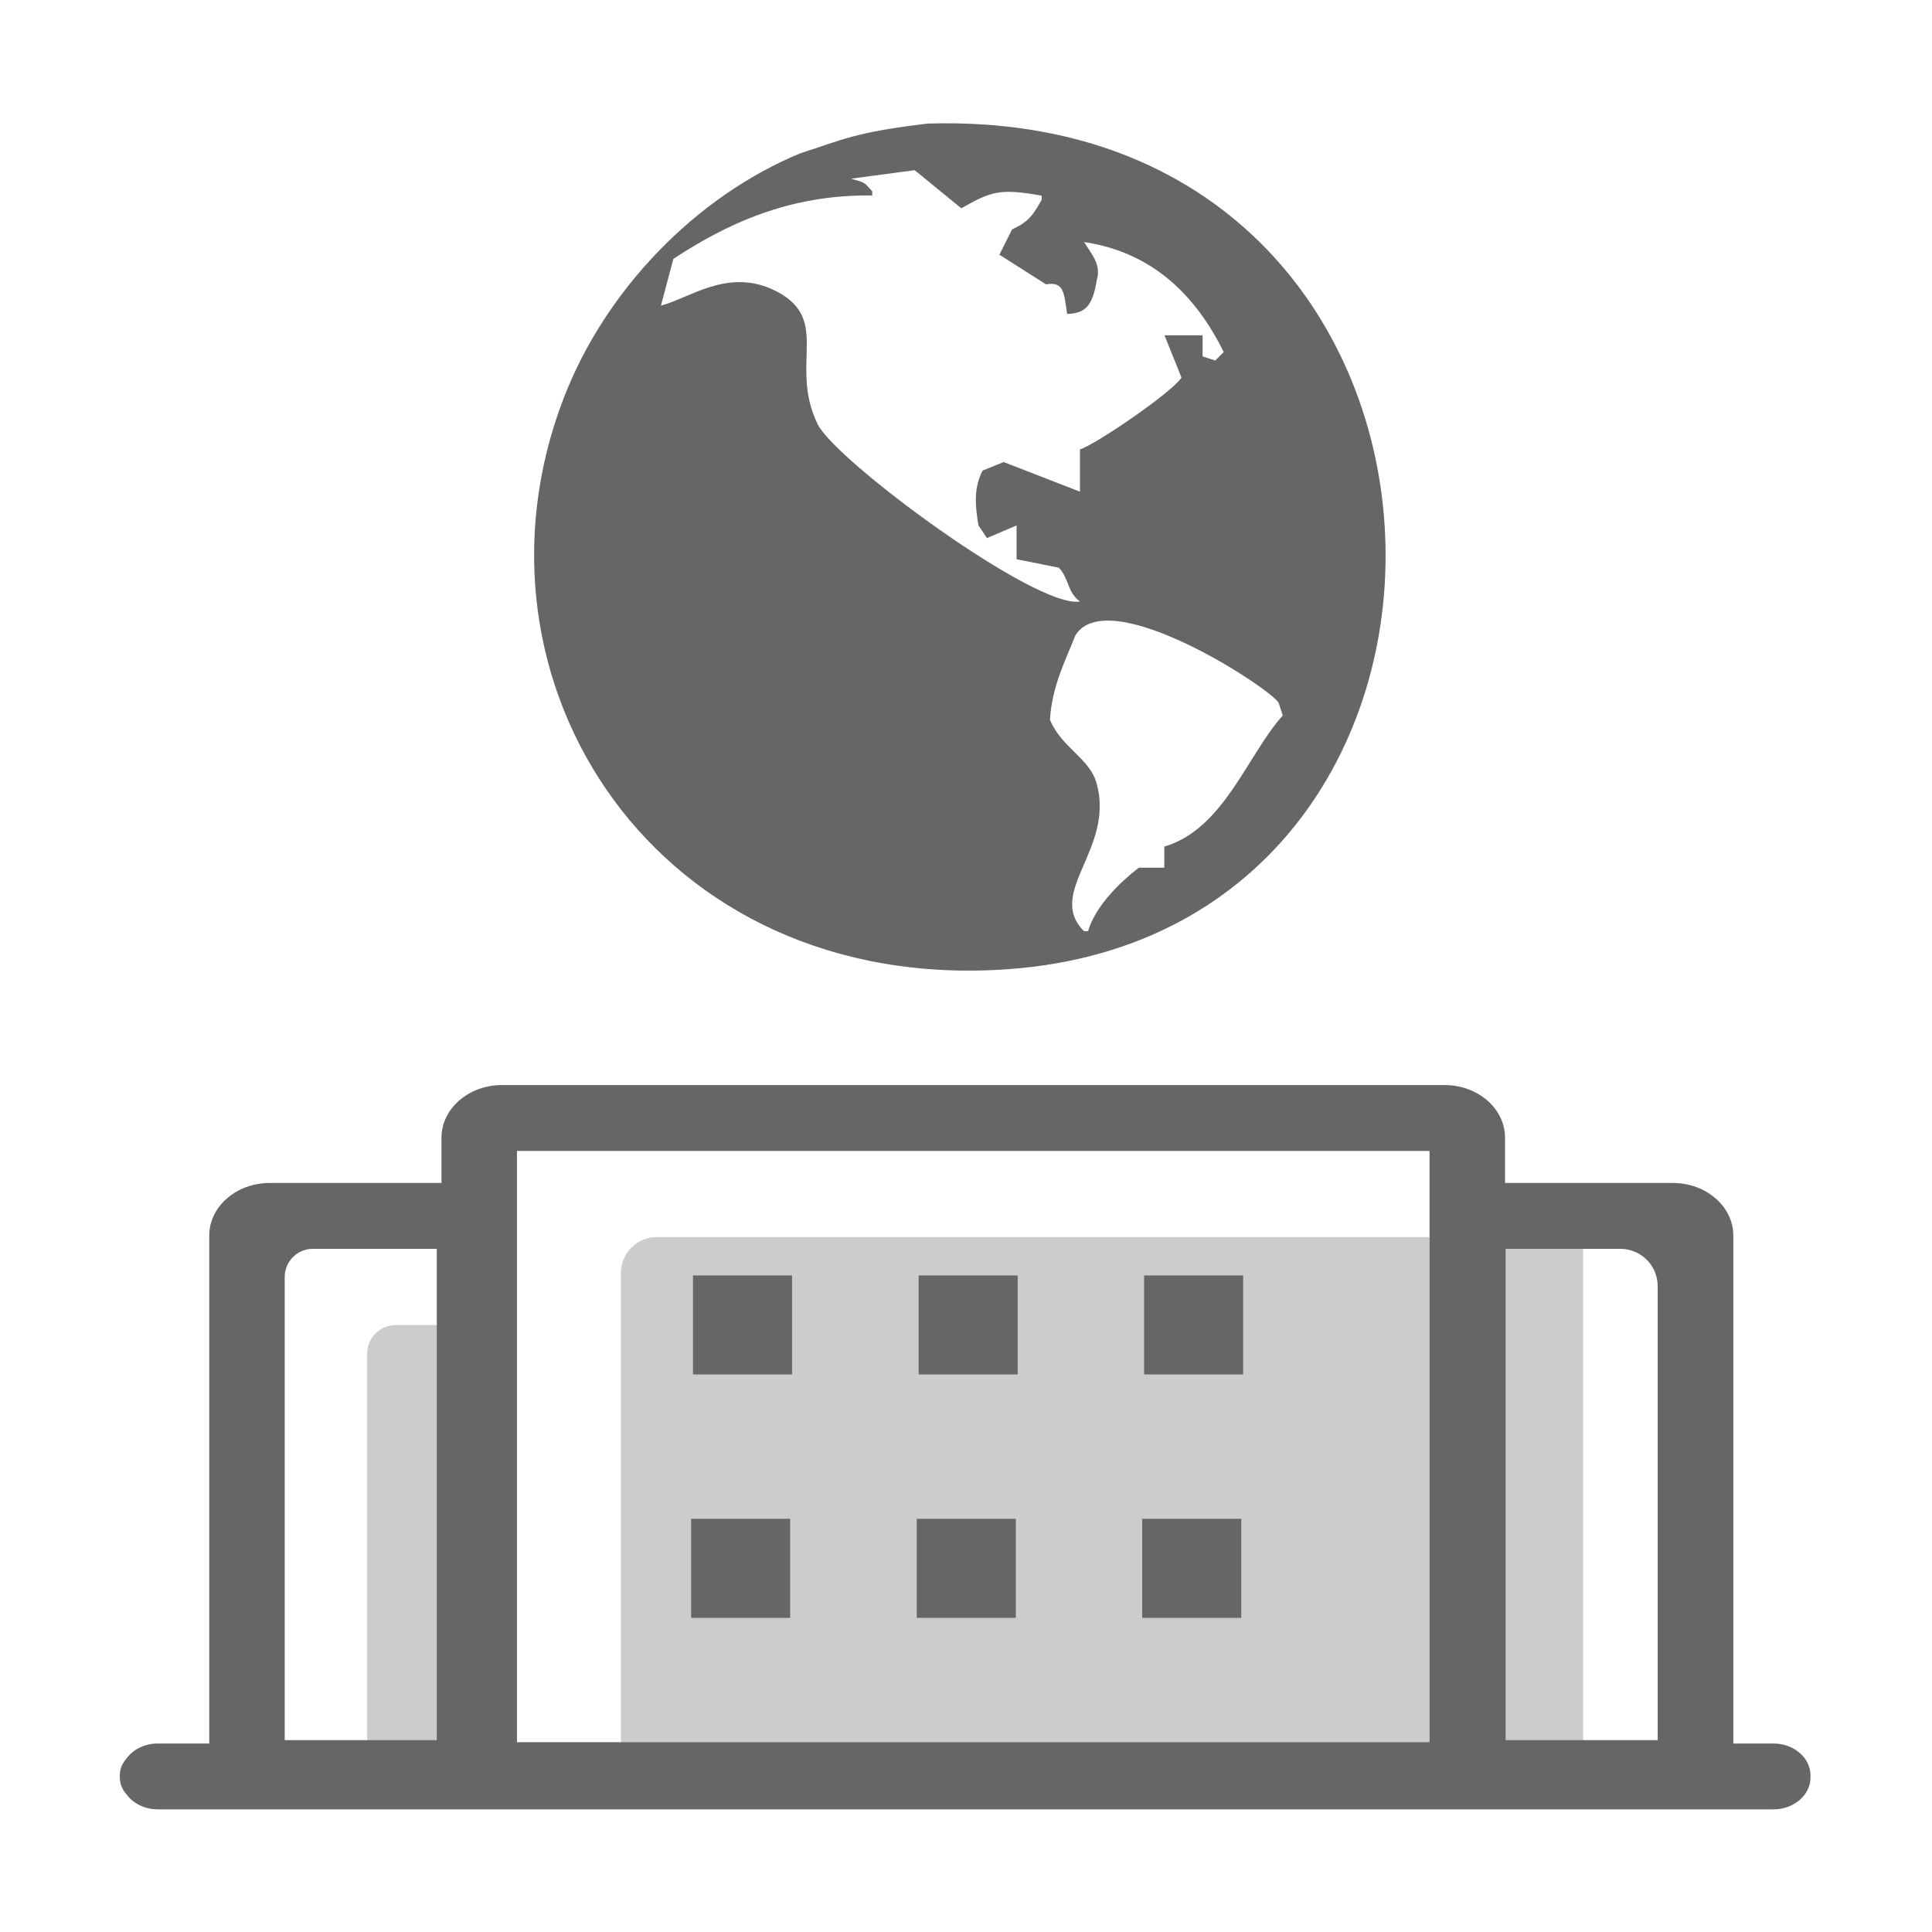
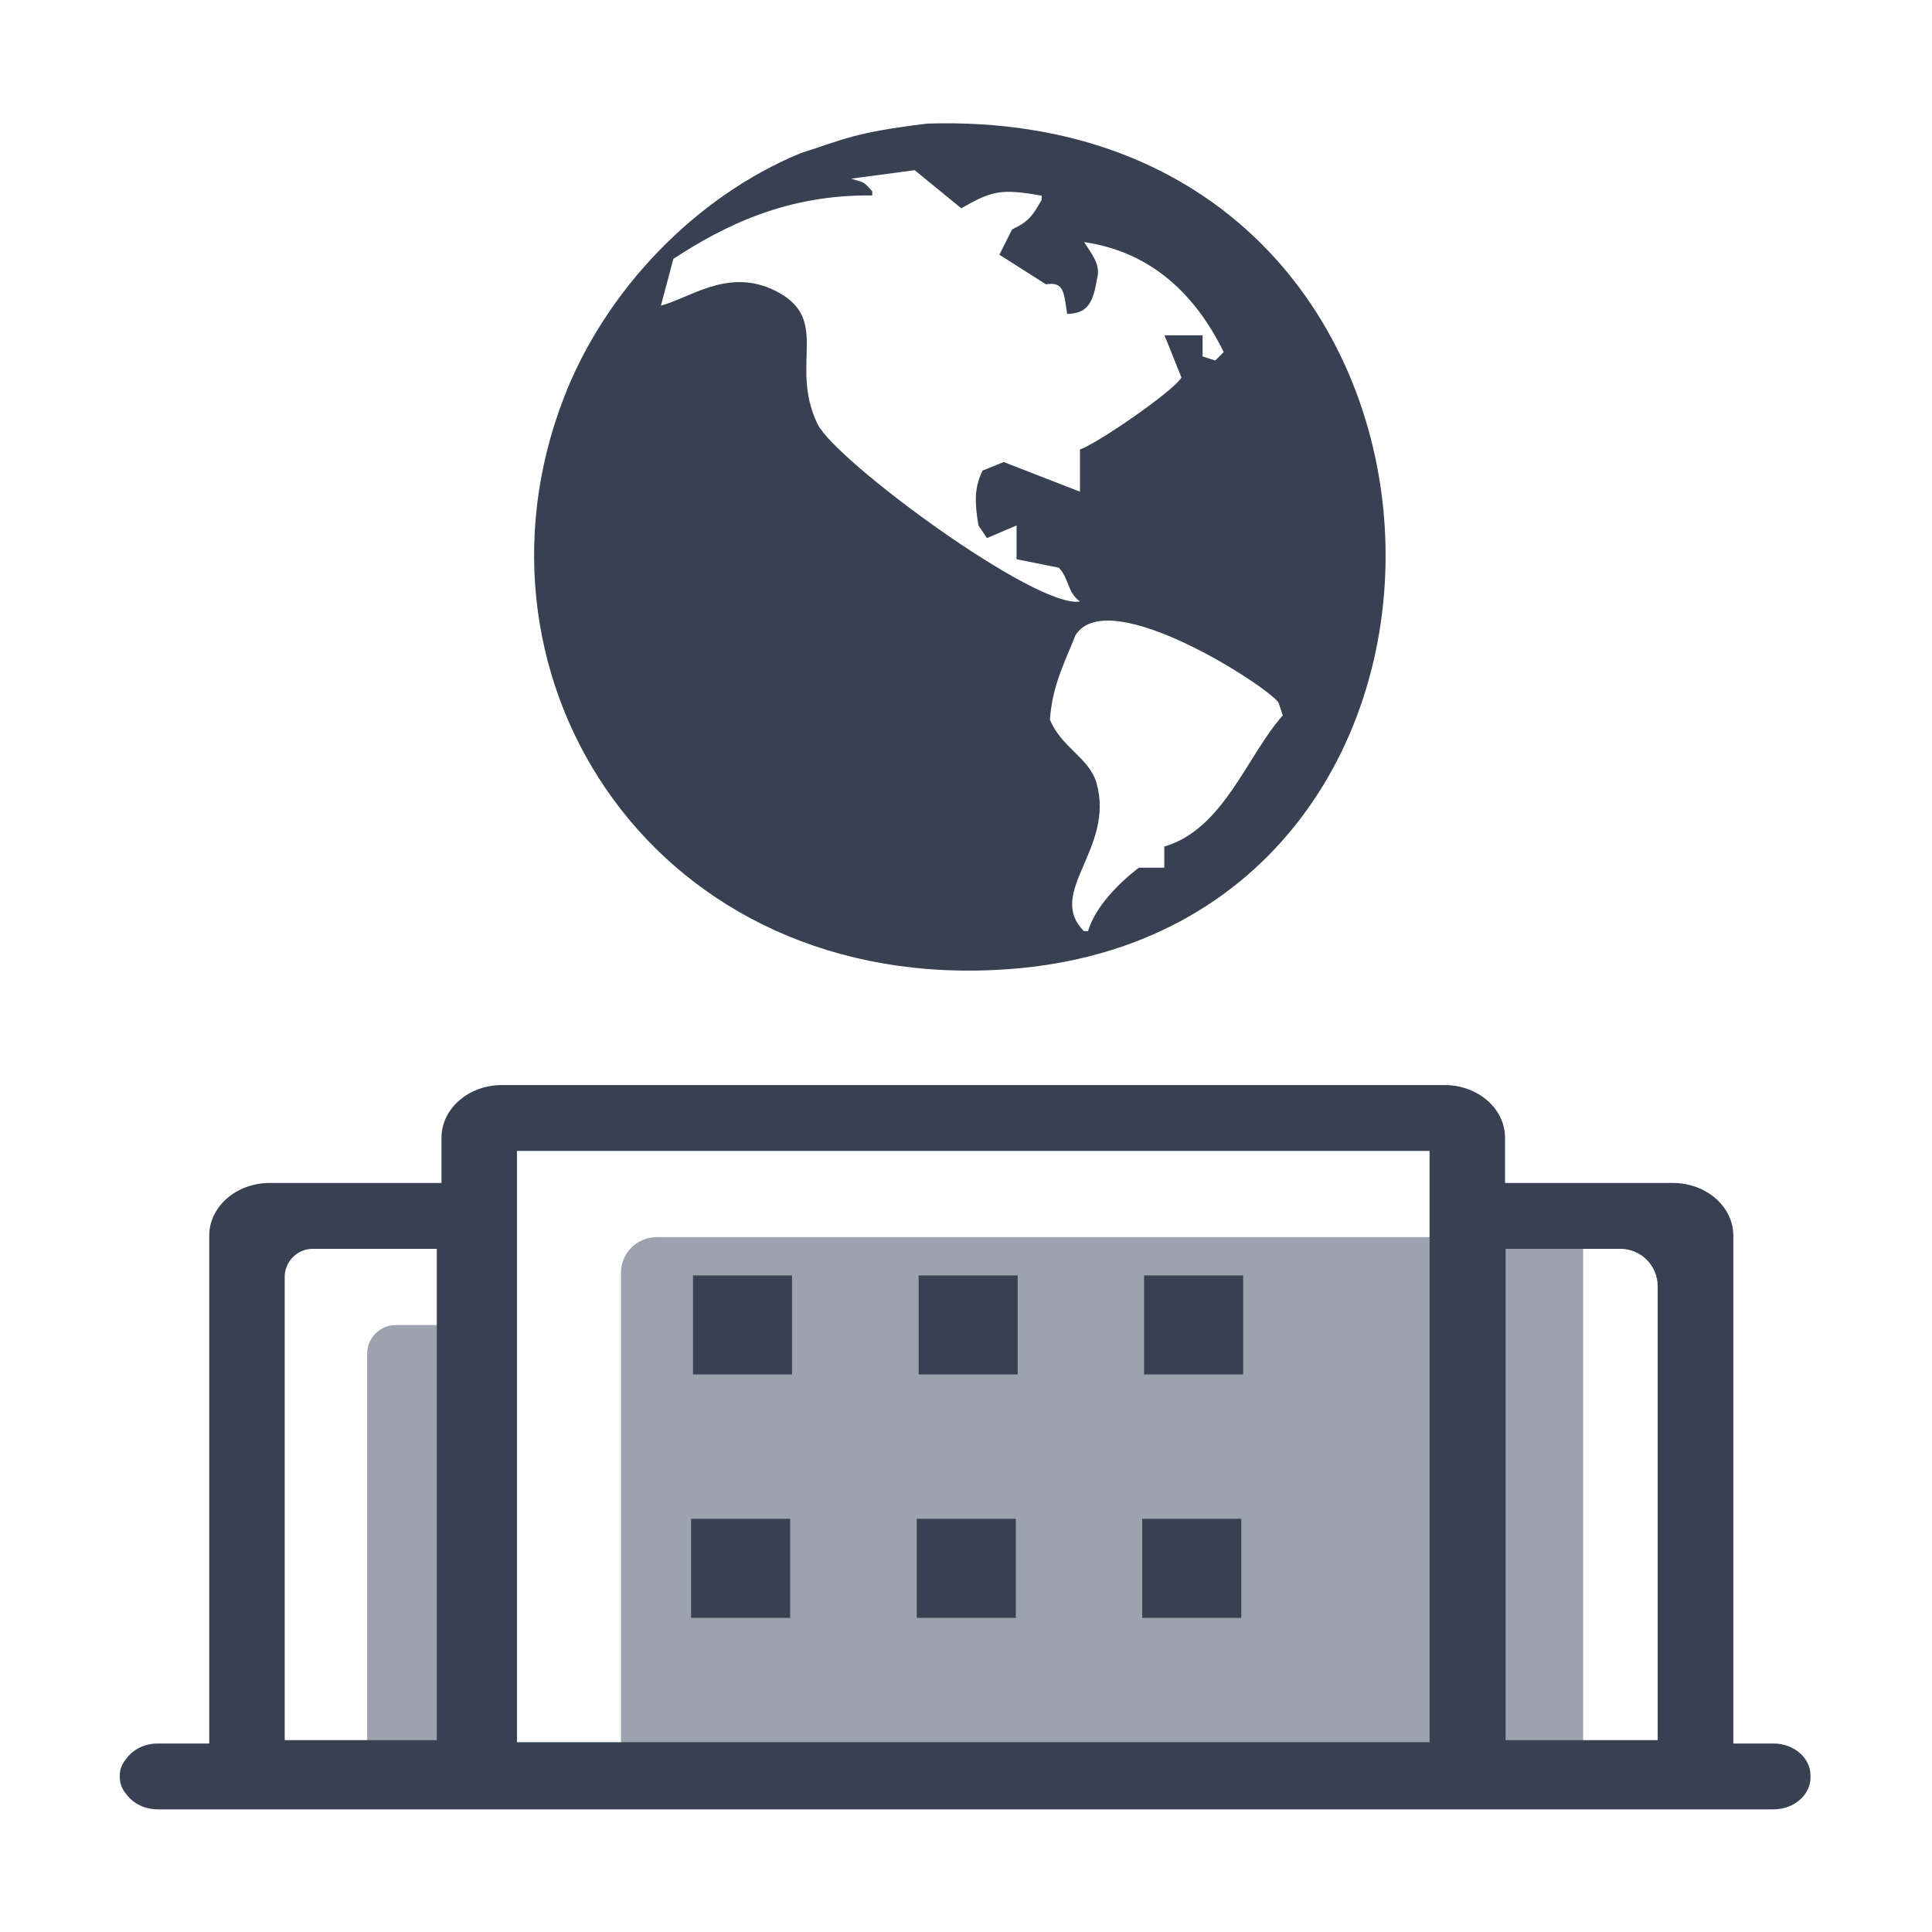
<svg xmlns="http://www.w3.org/2000/svg" width="800px" height="800px" viewBox="0 0 1024 1024" class="icon" version="1.1">
-   <path d="M839.1 936.1h-510V674.6c0-10.4 8.5-18.9 18.9-18.9h491.1v280.4zM246 932.1h-51.4V717.5c0-8.4 6.8-15.2 15.2-15.2H246v229.8z" fill="#CCCCCC" />
-   <path d="M940 924.1h-21.3V654.9c0-15.4-14.4-27.9-32-27.9h-89v-24c0-15.4-14.4-27.9-32-27.9H266c-17.6 0-32 12.5-32 27.9v24h-91.1c-17.6 0-32 12.5-32 27.9v269.2H83.6c-7 0-13.2 3.2-16.6 8-2.2 2.5-3.5 5.5-3.5 8.9v1.1c0 3.3 1.3 6.4 3.5 8.9 3.5 4.8 9.6 8 16.6 8H940c10.8 0 19.6-7.6 19.6-16.9V941c0-9.3-8.8-16.9-19.6-16.9zM798 661.9h60.8c11 0 19.8 8.9 19.8 19.8v240.6H798V661.9zM274 610h483.7v313.4H274V610z m-108.2 51.9h65.7v260.4h-80.6V676.8c0-8.2 6.7-14.9 14.9-14.9z" fill="#666666" />
-   <path d="M367.3 676h52.5v52.5h-52.5zM366.3 805h52.5v52.5h-52.5zM606.4 676h52.5v52.5h-52.5zM605.4 805h52.5v52.5h-52.5zM486.9 676h52.5v52.5h-52.5zM485.9 805h52.5v52.5h-52.5zM534.2 513.7c280.4-20 266.3-457.8-42.6-448.2-39.1 4.7-44.7 8.5-67.3 15.7-55.9 23.1-103.7 72.9-125.6 130C241.1 361 348 527 534.2 513.7z m143.5-141.2l2.2 6.7c-18.9 21.1-31.3 60.3-62.8 69.5v11.2h-13.5c-9.9 7.6-23 20.3-26.9 33.6h-2.2c-20.4-20.5 16.5-43.6 6.7-78.4-3.8-13.4-18.5-18.7-24.7-33.6 1.1-18.2 8.5-31.9 13.5-44.8 17.5-28 103.3 28.1 107.7 35.8zM356.9 137.2c27.2-17.8 60.4-34.2 105.4-33.6v-2.2c-4.6-4.9-3-4.3-11.2-6.7l33.7-4.5 24.7 20.2c16-9.1 20.6-10.6 42.6-6.7v2.2c-4.6 8.1-6.8 11.6-15.7 15.7-2.2 4.5-4.5 9-6.7 13.4l24.7 15.7c9.6-1.6 9.5 4.4 11.2 15.7 9.5-0.3 13.5-4.1 15.7-17.9 2.4-8-2.2-13.1-6.7-20.2 36.4 5.4 59.3 28.5 74 58.3l-4.5 4.5-6.7-2.2v-11.2h-20.2c3 7.5 6 14.9 9 22.4-4.6 7.6-45.6 35.6-53.8 38.1v22.4L532 244.9c-3.7 1.5-7.5 3-11.2 4.5-4.5 9-4.2 17.2-2.2 29.1 1.5 2.2 3 4.5 4.5 6.7 5.2-2.2 10.5-4.5 15.7-6.7v17.9c7.5 1.5 15 3 22.4 4.5 5.5 5.7 4.4 13 11.2 17.9-23 4.1-129.8-74.7-139.1-94.1-15.7-32.5 8.8-56.7-24.7-71.7-23.8-10.2-43 4.9-58.3 9l6.6-24.8z" fill="#666666" />
+   <path d="M839.1 936.1h-510V674.6c0-10.4 8.5-18.9 18.9-18.9h491.1v280.4zM246 932.1h-51.4V717.5c0-8.4 6.8-15.2 15.2-15.2H246v229.8z" fill="#9CA3AF" />
+   <path d="M940 924.1h-21.3V654.9c0-15.4-14.4-27.9-32-27.9h-89v-24c0-15.4-14.4-27.9-32-27.9H266c-17.6 0-32 12.5-32 27.9v24h-91.1c-17.6 0-32 12.5-32 27.9v269.2H83.6c-7 0-13.2 3.2-16.6 8-2.2 2.5-3.5 5.5-3.5 8.9v1.1c0 3.3 1.3 6.4 3.5 8.9 3.5 4.8 9.6 8 16.6 8H940c10.8 0 19.6-7.6 19.6-16.9V941c0-9.3-8.8-16.9-19.6-16.9zM798 661.9h60.8c11 0 19.8 8.9 19.8 19.8v240.6H798V661.9zM274 610h483.7v313.4H274V610z m-108.2 51.9h65.7v260.4h-80.6V676.8c0-8.2 6.7-14.9 14.9-14.9z" fill="#374151" />
+   <path d="M367.3 676h52.5v52.5h-52.5zM366.3 805h52.5v52.5h-52.5zM606.4 676h52.5v52.5h-52.5zM605.4 805h52.5v52.5h-52.5zM486.9 676h52.5v52.5h-52.5zM485.9 805h52.5v52.5h-52.5zM534.2 513.7c280.4-20 266.3-457.8-42.6-448.2-39.1 4.7-44.7 8.5-67.3 15.7-55.9 23.1-103.7 72.9-125.6 130C241.1 361 348 527 534.2 513.7z m143.5-141.2l2.2 6.7c-18.9 21.1-31.3 60.3-62.8 69.5v11.2h-13.5c-9.9 7.6-23 20.3-26.9 33.6h-2.2c-20.4-20.5 16.5-43.6 6.7-78.4-3.8-13.4-18.5-18.7-24.7-33.6 1.1-18.2 8.5-31.9 13.5-44.8 17.5-28 103.3 28.1 107.7 35.8zM356.9 137.2c27.2-17.8 60.4-34.2 105.4-33.6v-2.2c-4.6-4.9-3-4.3-11.2-6.7l33.7-4.5 24.7 20.2c16-9.1 20.6-10.6 42.6-6.7v2.2c-4.6 8.1-6.8 11.6-15.7 15.7-2.2 4.5-4.5 9-6.7 13.4l24.7 15.7c9.6-1.6 9.5 4.4 11.2 15.7 9.5-0.3 13.5-4.1 15.7-17.9 2.4-8-2.2-13.1-6.7-20.2 36.4 5.4 59.3 28.5 74 58.3l-4.5 4.5-6.7-2.2v-11.2h-20.2c3 7.5 6 14.9 9 22.4-4.6 7.6-45.6 35.6-53.8 38.1v22.4L532 244.9c-3.7 1.5-7.5 3-11.2 4.5-4.5 9-4.2 17.2-2.2 29.1 1.5 2.2 3 4.5 4.5 6.7 5.2-2.2 10.5-4.5 15.7-6.7v17.9c7.5 1.5 15 3 22.4 4.5 5.5 5.7 4.4 13 11.2 17.9-23 4.1-129.8-74.7-139.1-94.1-15.7-32.5 8.8-56.7-24.7-71.7-23.8-10.2-43 4.9-58.3 9l6.6-24.8z" fill="#374151" />
</svg>
